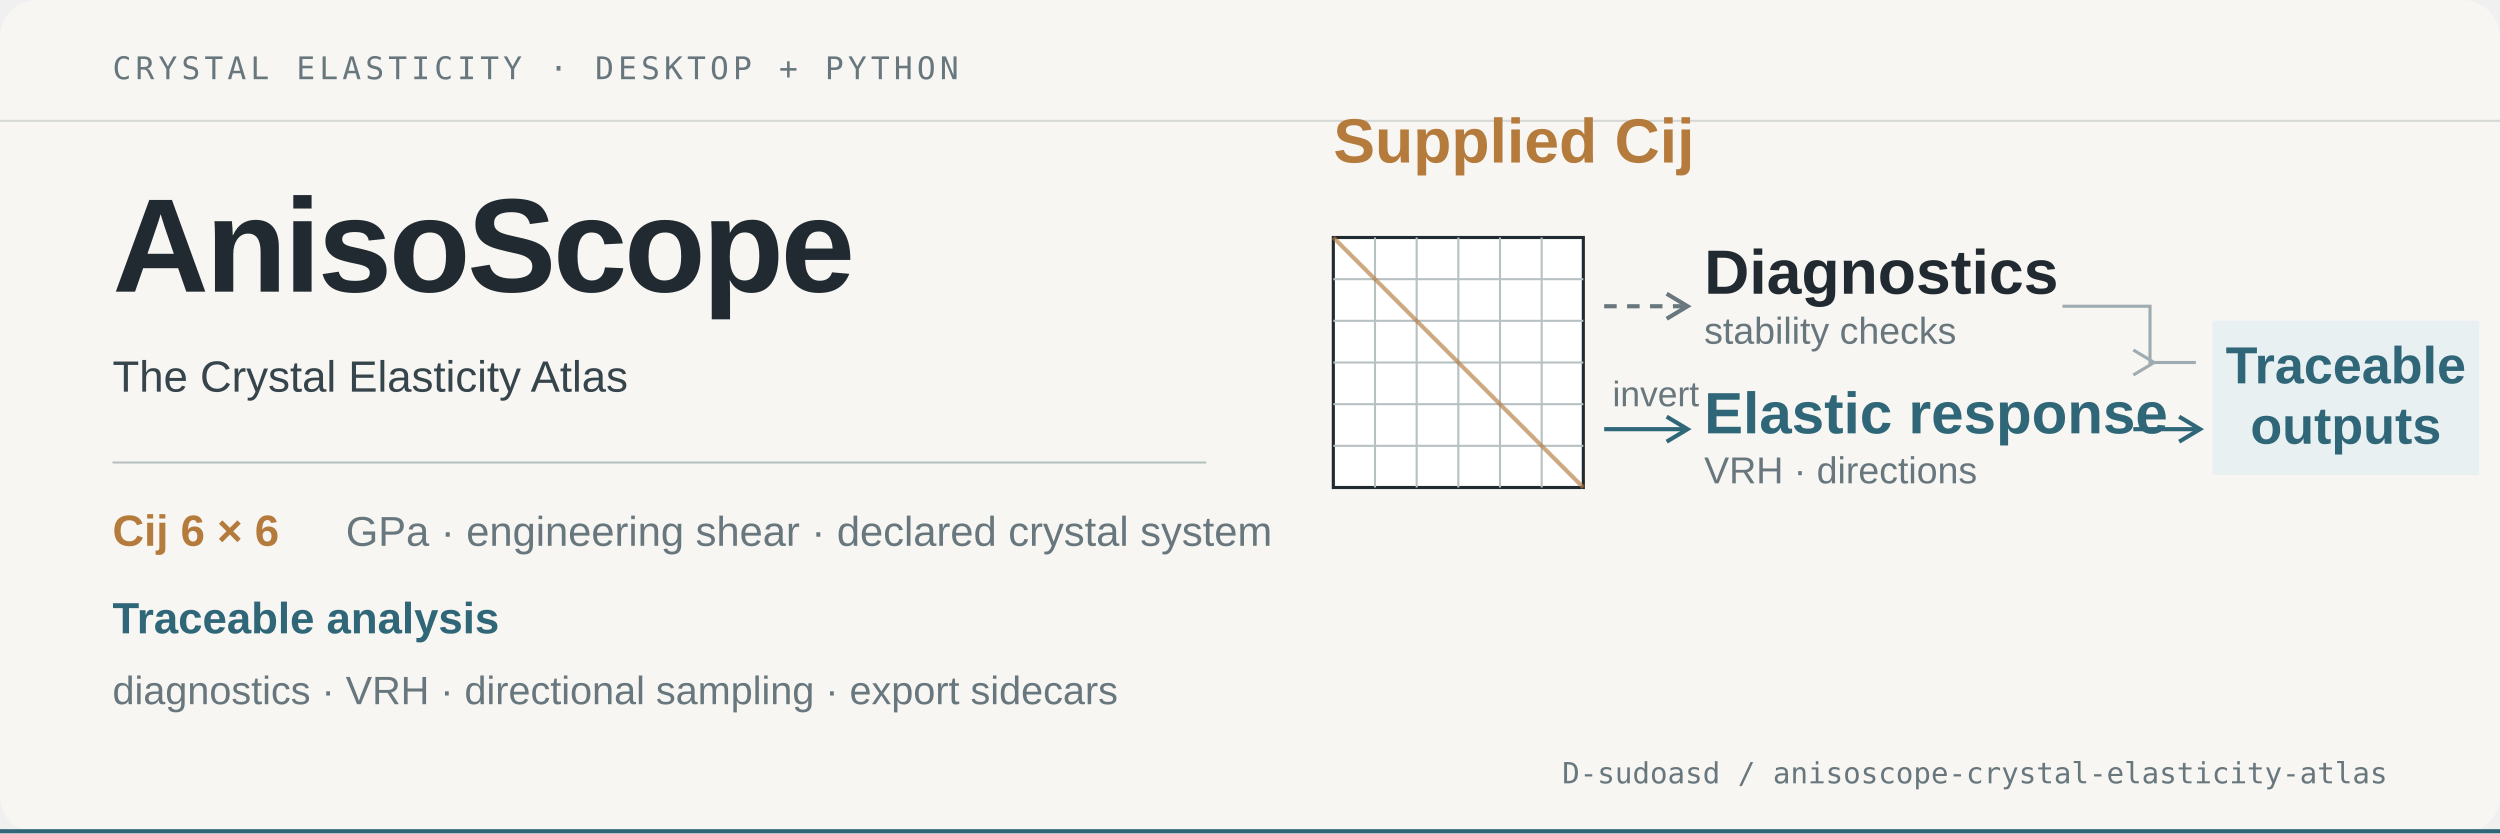
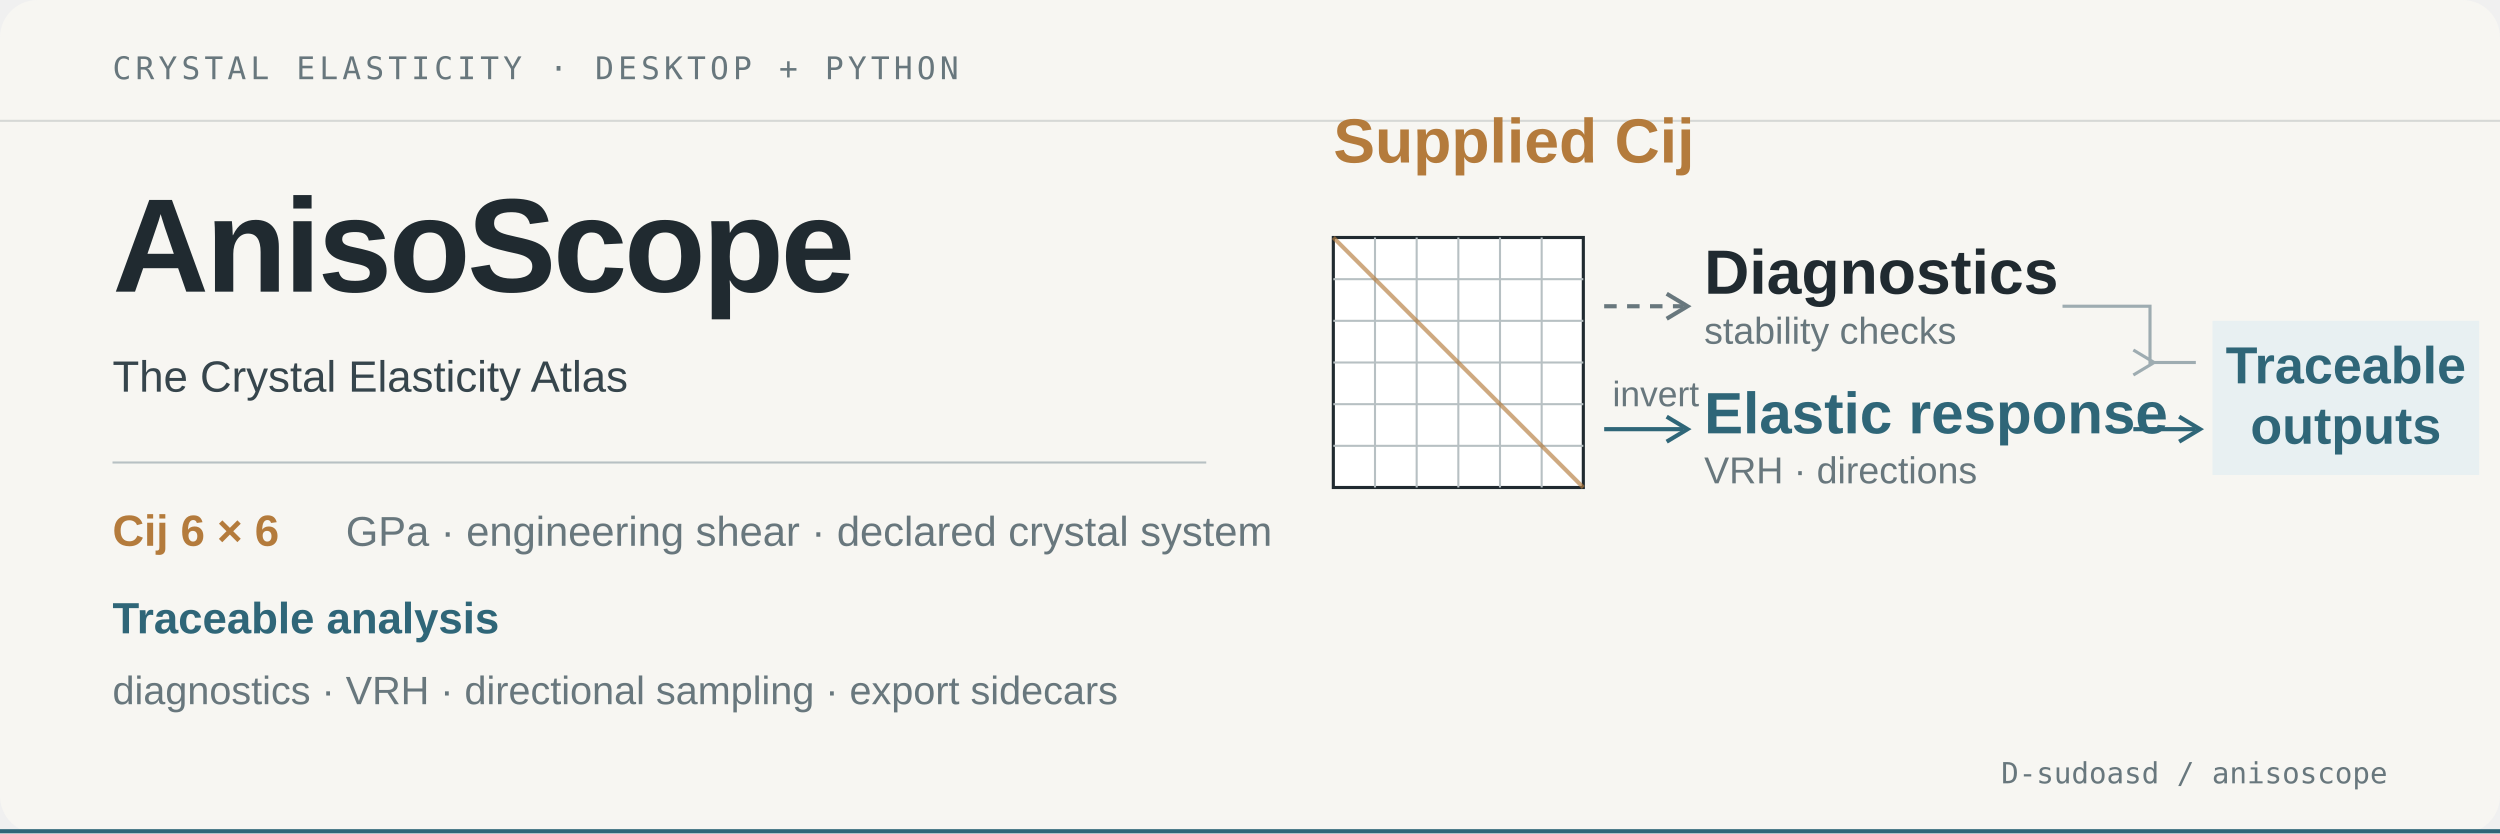
<svg xmlns="http://www.w3.org/2000/svg" width="1200" height="400" viewBox="0 0 1200 400" role="img" aria-labelledby="title desc">
  <rect width="1200" height="400" rx="18" fill="#F7F6F2" />
  <path d="M0 58H1200" stroke="#D6D8D6" />
  <path d="M0 399H1200" stroke="#2F6678" stroke-width="2" />
  <g transform="translate(54 38)" font-family="-apple-system,BlinkMacSystemFont,'Segoe UI',Arial,sans-serif">
    <text fill="#68777D" font-family="ui-monospace,SFMono-Regular,Menlo,monospace" font-size="15" letter-spacing="2">CRYSTAL ELASTICITY · DESKTOP + PYTHON</text>
    <text y="102" fill="#202A30" font-size="64" font-weight="700" letter-spacing="-1.5">AnisoScope</text>
    <text y="150" fill="#36454C" font-size="21">The Crystal Elasticity Atlas</text>
    <path d="M0 184H525" stroke="#B7C0C3" />
    <text y="224" fill="#B47B3C" font-size="21" font-weight="650">Cij 6 × 6</text>
    <text x="112" y="224" fill="#68777D" font-size="20">GPa · engineering shear · declared crystal system</text>
    <text y="266" fill="#2F6678" font-size="21" font-weight="650">Traceable analysis</text>
    <text y="300" fill="#68777D" font-size="19">diagnostics · VRH · directional sampling · export sidecars</text>
  </g>
  <g transform="translate(640 78)" font-family="-apple-system,BlinkMacSystemFont,'Segoe UI',Arial,sans-serif">
    <text x="0" y="0" fill="#B47B3C" font-size="30" font-weight="700">Supplied Cij</text>
    <g transform="translate(0 36)">
      <rect width="120" height="120" fill="#FFFFFF" stroke="#202A30" stroke-width="1.5" />
      <g stroke="#B7C0C3">
        <path d="M20 0V120M40 0V120M60 0V120M80 0V120M100 0V120" />
        <path d="M0 20H120M0 40H120M0 60H120M0 80H120M0 100H120" />
      </g>
      <path d="M0 0L120 120" stroke="#B47B3C" stroke-width="2" opacity="0.65" />
    </g>
    <path d="M130 69H168" fill="none" stroke="#68777D" stroke-width="2" stroke-dasharray="6 5" />
    <path d="M160 63L170 69L160 75" fill="none" stroke="#68777D" stroke-width="2" />
    <text x="178" y="63" fill="#202A30" font-size="30" font-weight="650">Diagnostics</text>
    <text x="178" y="87" fill="#68777D" font-size="18">stability checks</text>
    <path d="M130 128H168" stroke="#2F6678" stroke-width="2" />
    <path d="M160 122L170 128L160 134" fill="none" stroke="#2F6678" stroke-width="2" />
    <text x="134" y="117" fill="#68777D" font-size="17">invert</text>
    <text x="178" y="130" fill="#2F6678" font-size="28" font-weight="700">Elastic response</text>
    <text x="178" y="154" fill="#68777D" font-size="18">VRH · directions</text>
    <path d="M350 69H392V96H414M384 90L394 96L384 102" fill="none" stroke="#9EACB1" stroke-width="1.5" />
    <path d="M384 128H414" fill="none" stroke="#2F6678" stroke-width="2" />
    <path d="M406 122L416 128L406 134" fill="none" stroke="#2F6678" stroke-width="2" />
    <rect x="422" y="76" width="128" height="74" fill="#E8F0F2" />
    <text x="486" y="106" text-anchor="middle" fill="#2F6678" font-size="25" font-weight="700">Traceable</text>
    <text x="486" y="135" text-anchor="middle" fill="#2F6678" font-size="25" font-weight="700">outputs</text>
  </g>
-   <text x="1146" y="376" text-anchor="end" fill="#68777D" font-family="ui-monospace,SFMono-Regular,Menlo,monospace" font-size="14">D-sudoasd / anisoscope-crystal-elasticity-atlas</text>
+   <text x="1146" y="376" text-anchor="end" fill="#68777D" font-family="ui-monospace,SFMono-Regular,Menlo,monospace" font-size="14">D-sudoasd / anisoscope</text>
</svg>
